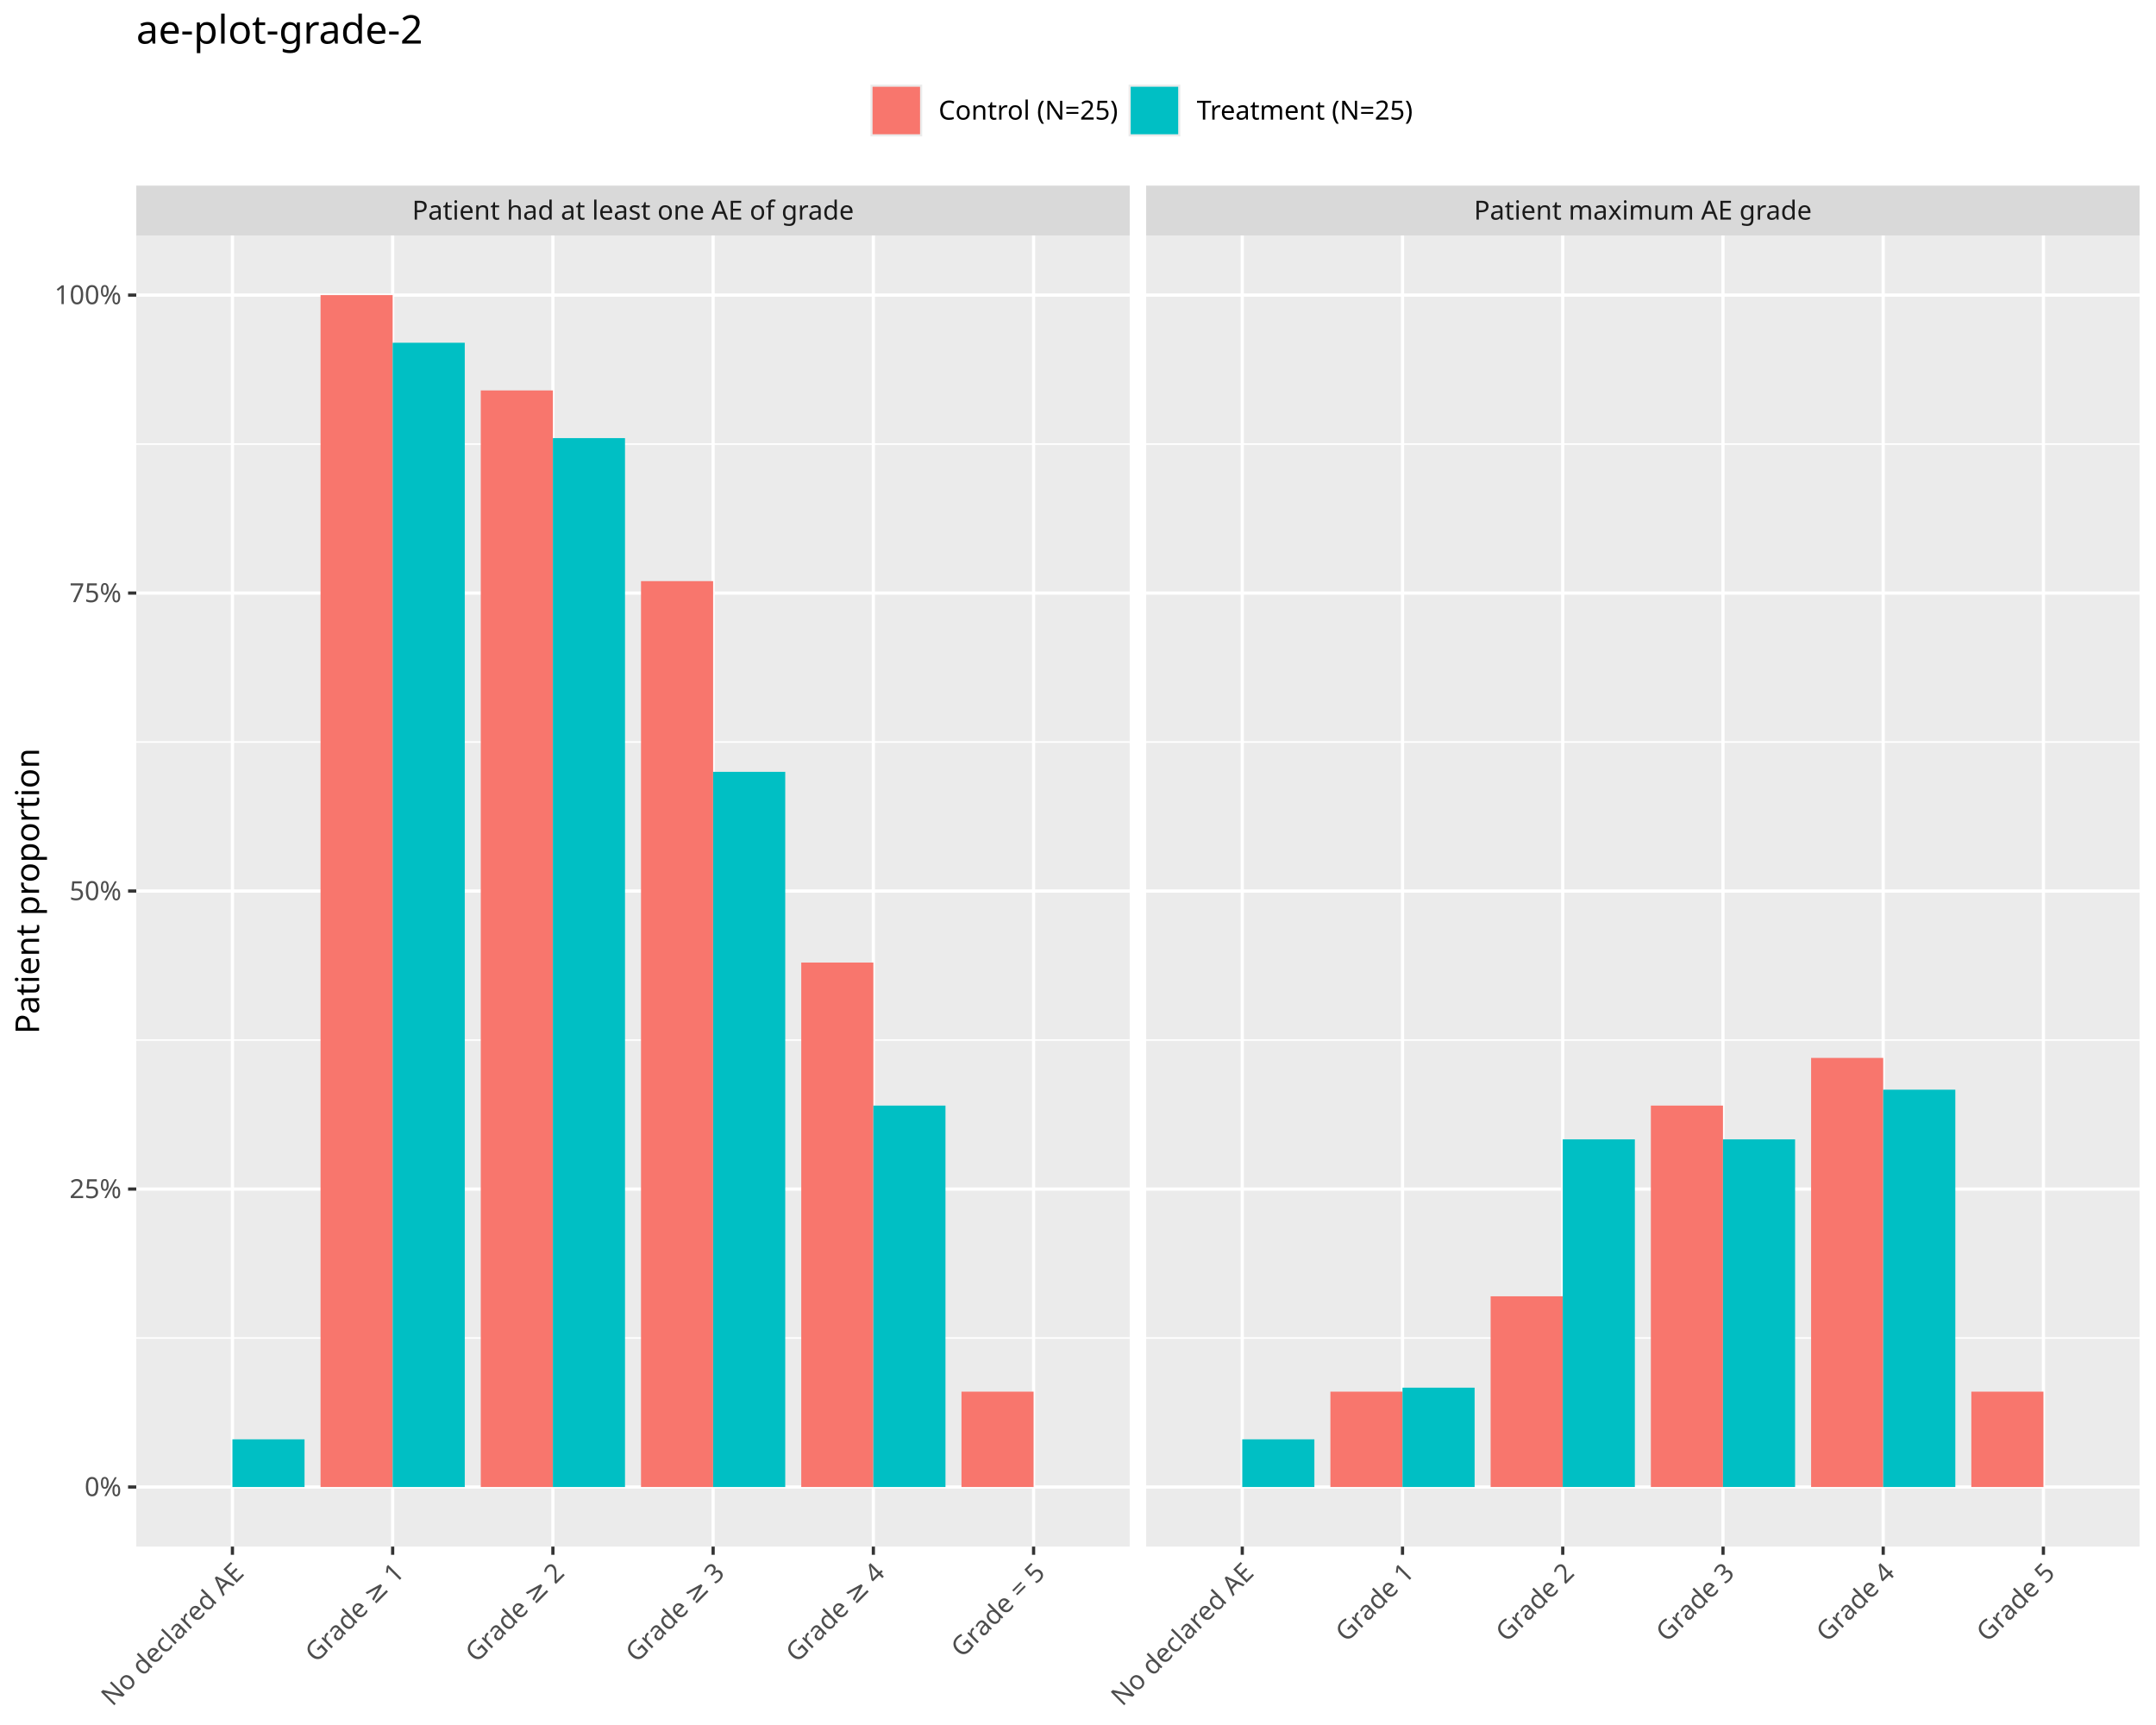
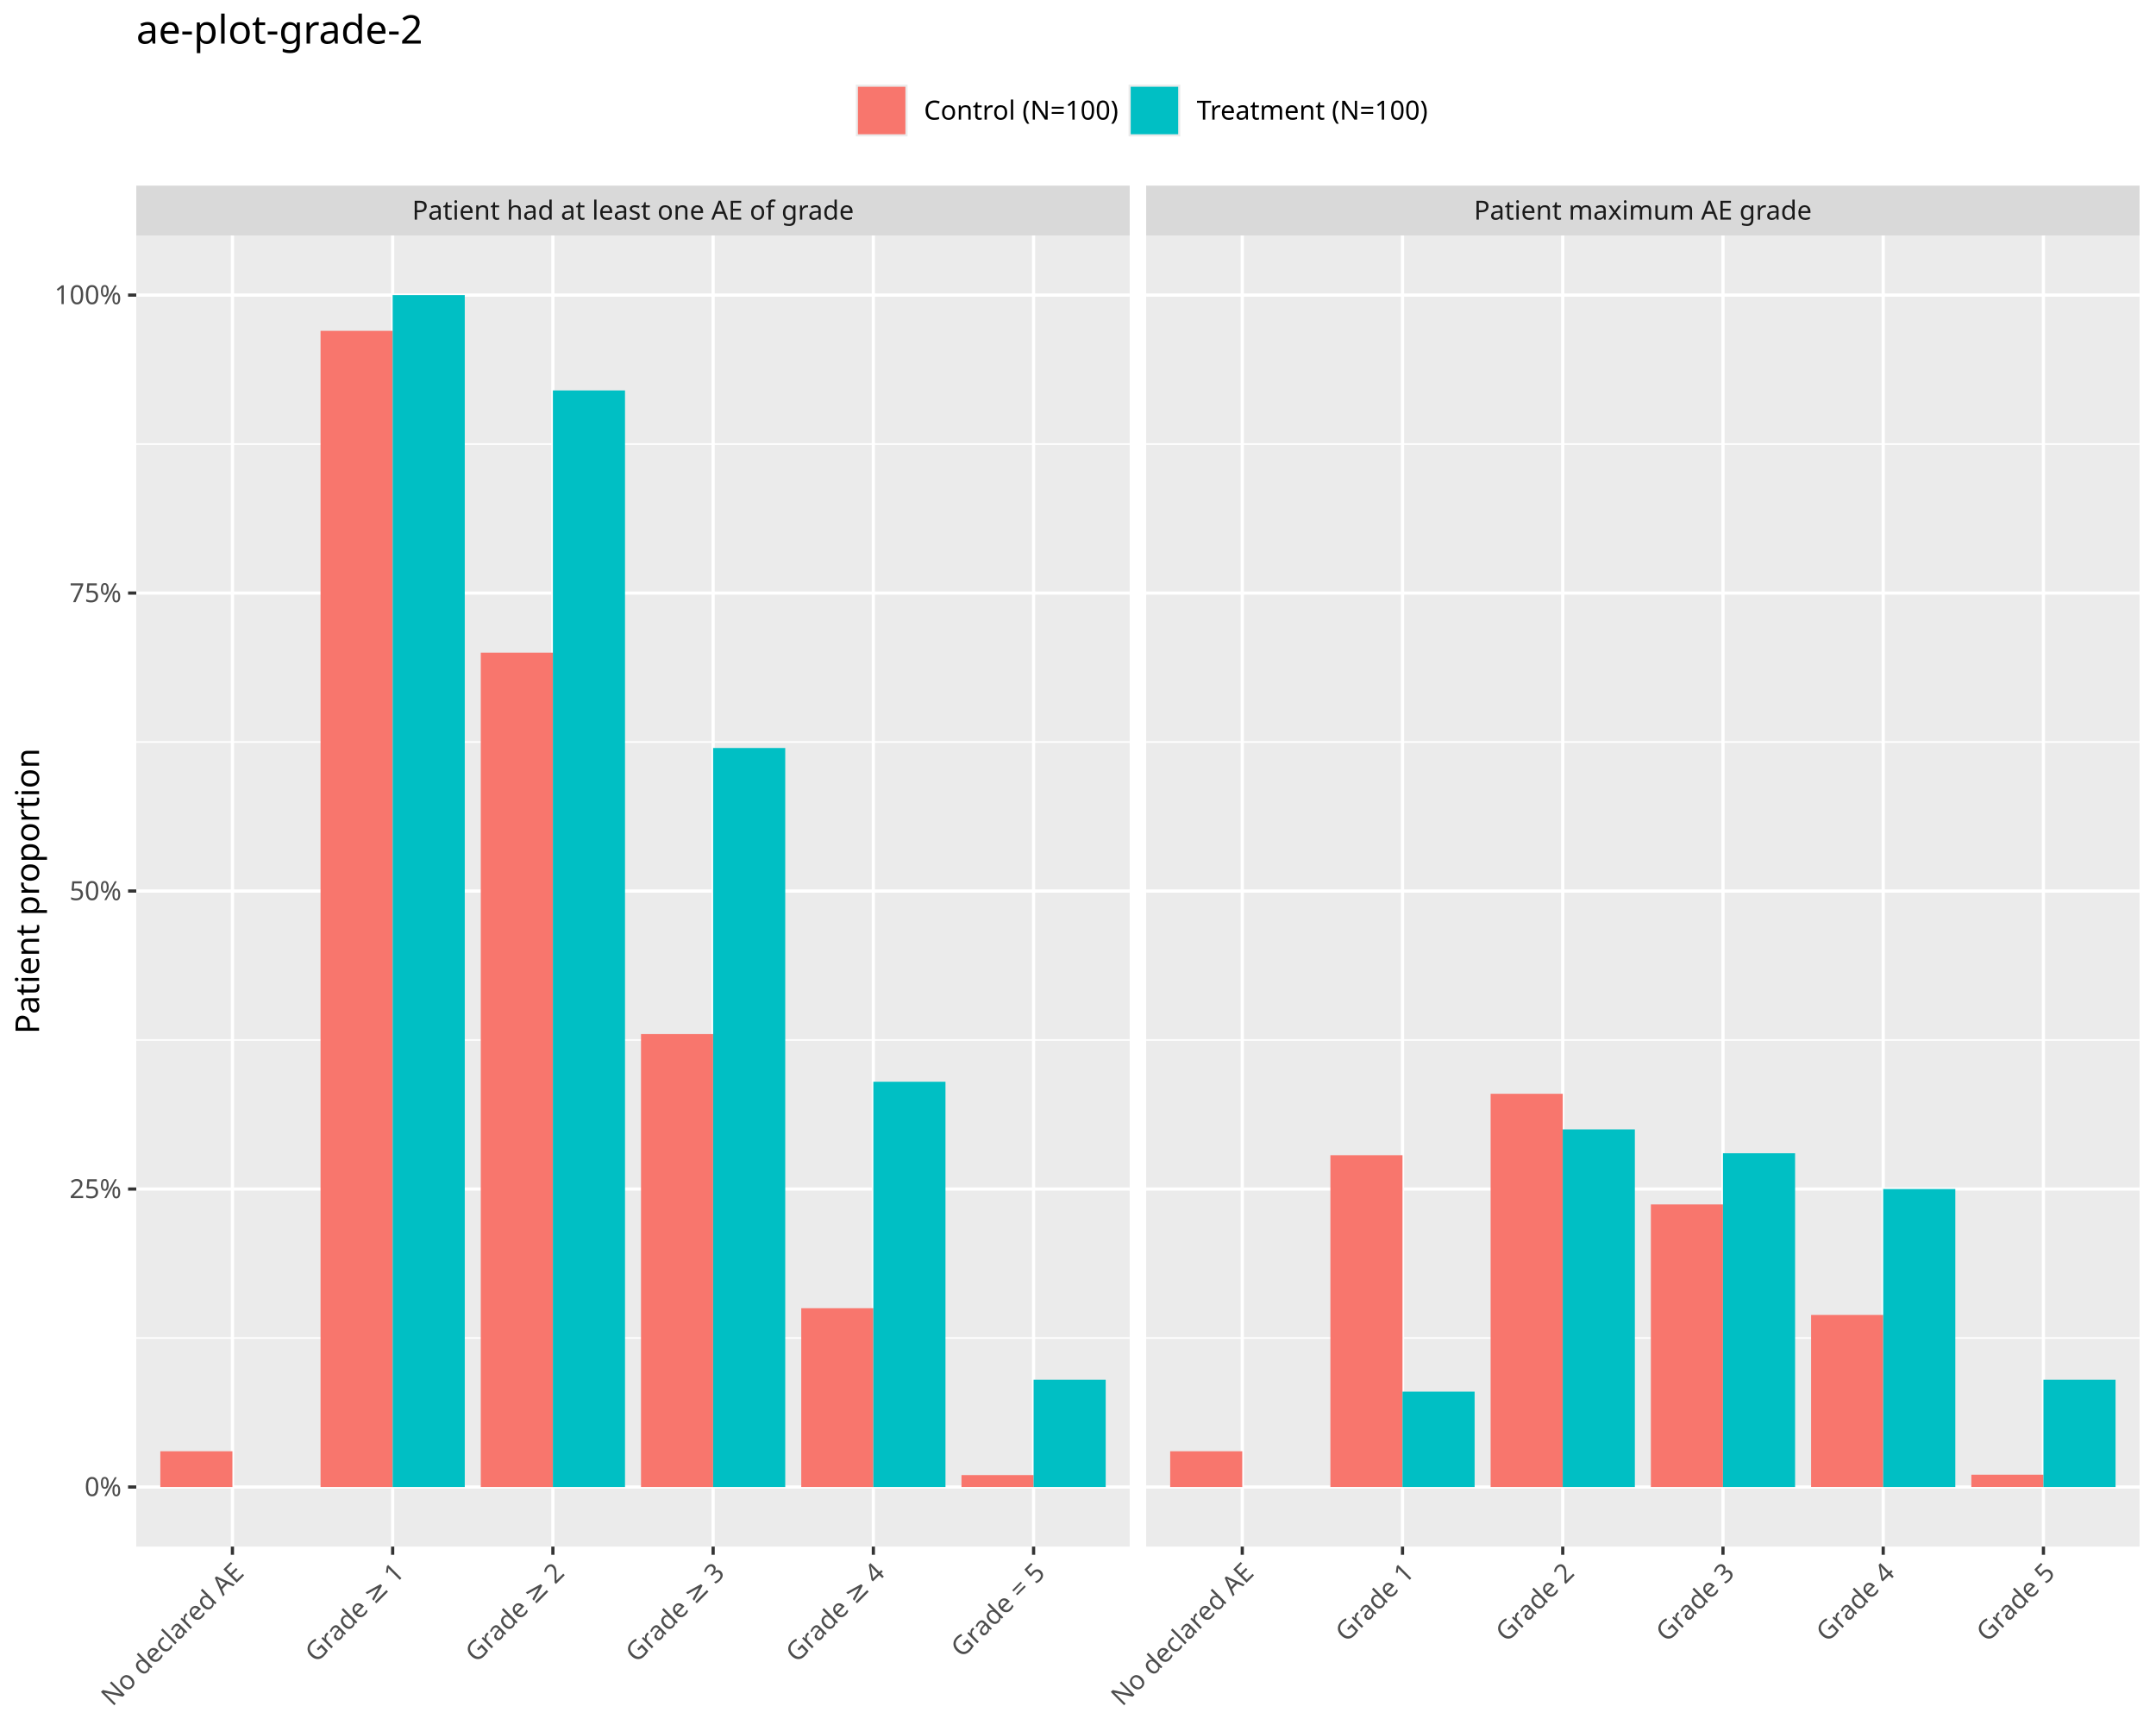
<svg xmlns="http://www.w3.org/2000/svg" class="svglite" data-engine-version="2.0" width="720.00pt" height="576.00pt" viewBox="0 0 720.00 576.00">
  <defs>
    <style type="text/css">
    .svglite line, .svglite polyline, .svglite polygon, .svglite path, .svglite rect, .svglite circle {
      fill: none;
      stroke: #000000;
      stroke-linecap: round;
      stroke-linejoin: round;
      stroke-miterlimit: 10.00;
    }
  </style>
  </defs>
  <rect width="100%" height="100%" style="stroke: none; fill: #FFFFFF;" />
  <defs>
    <clipPath id="cpMC4wMHw3MjAuMDB8MC4wMHw1NzYuMDA=">
      <rect x="0.00" y="0.00" width="720.00" height="576.00" />
    </clipPath>
  </defs>
  <g clip-path="url(#cpMC4wMHw3MjAuMDB8MC4wMHw1NzYuMDA=)">
    <rect x="0.00" y="0.00" width="720.00" height="576.00" style="stroke-width: 1.07; stroke: #FFFFFF; fill: #FFFFFF;" />
  </g>
  <defs>
    <clipPath id="cpNDUuNTF8Mzc3LjI4fDc4LjYzfDUxNi40Mw==">
      <rect x="45.51" y="78.63" width="331.76" height="437.79" />
    </clipPath>
  </defs>
  <g clip-path="url(#cpNDUuNTF8Mzc3LjI4fDc4LjYzfDUxNi40Mw==)">
    <rect x="45.51" y="78.63" width="331.76" height="437.79" style="stroke-width: 1.07; stroke: none; fill: #EBEBEB;" />
    <polyline points="45.51,446.78 377.28,446.78 " style="stroke-width: 0.53; stroke: #FFFFFF; stroke-linecap: butt;" />
    <polyline points="45.51,347.28 377.28,347.28 " style="stroke-width: 0.53; stroke: #FFFFFF; stroke-linecap: butt;" />
    <polyline points="45.51,247.78 377.28,247.78 " style="stroke-width: 0.53; stroke: #FFFFFF; stroke-linecap: butt;" />
    <polyline points="45.51,148.28 377.28,148.28 " style="stroke-width: 0.53; stroke: #FFFFFF; stroke-linecap: butt;" />
    <polyline points="45.51,496.53 377.28,496.53 " style="stroke-width: 1.07; stroke: #FFFFFF; stroke-linecap: butt;" />
    <polyline points="45.51,397.03 377.28,397.03 " style="stroke-width: 1.07; stroke: #FFFFFF; stroke-linecap: butt;" />
    <polyline points="45.51,297.53 377.28,297.53 " style="stroke-width: 1.07; stroke: #FFFFFF; stroke-linecap: butt;" />
    <polyline points="45.51,198.03 377.28,198.03 " style="stroke-width: 1.07; stroke: #FFFFFF; stroke-linecap: butt;" />
    <polyline points="45.51,98.53 377.28,98.53 " style="stroke-width: 1.07; stroke: #FFFFFF; stroke-linecap: butt;" />
    <polyline points="77.62,516.43 77.62,78.63 " style="stroke-width: 1.07; stroke: #FFFFFF; stroke-linecap: butt;" />
    <polyline points="131.13,516.43 131.13,78.63 " style="stroke-width: 1.07; stroke: #FFFFFF; stroke-linecap: butt;" />
    <polyline points="184.64,516.43 184.64,78.63 " style="stroke-width: 1.07; stroke: #FFFFFF; stroke-linecap: butt;" />
    <polyline points="238.15,516.43 238.15,78.63 " style="stroke-width: 1.07; stroke: #FFFFFF; stroke-linecap: butt;" />
    <polyline points="291.66,516.43 291.66,78.63 " style="stroke-width: 1.07; stroke: #FFFFFF; stroke-linecap: butt;" />
    <polyline points="345.17,516.43 345.17,78.63 " style="stroke-width: 1.07; stroke: #FFFFFF; stroke-linecap: butt;" />
-     <rect x="53.54" y="496.53" width="24.08" height="0.00" style="stroke-width: 1.07; stroke: none; stroke-linecap: butt; stroke-linejoin: miter; fill: #F8766D;" />
-     <rect x="77.62" y="480.61" width="24.08" height="15.92" style="stroke-width: 1.07; stroke: none; stroke-linecap: butt; stroke-linejoin: miter; fill: #00BFC4;" />
-     <rect x="107.05" y="98.53" width="24.08" height="398.00" style="stroke-width: 1.07; stroke: none; stroke-linecap: butt; stroke-linejoin: miter; fill: #F8766D;" />
-     <rect x="131.13" y="114.45" width="24.08" height="382.08" style="stroke-width: 1.07; stroke: none; stroke-linecap: butt; stroke-linejoin: miter; fill: #00BFC4;" />
-     <rect x="160.56" y="130.37" width="24.08" height="366.16" style="stroke-width: 1.07; stroke: none; stroke-linecap: butt; stroke-linejoin: miter; fill: #F8766D;" />
-     <rect x="184.64" y="146.29" width="24.08" height="350.24" style="stroke-width: 1.07; stroke: none; stroke-linecap: butt; stroke-linejoin: miter; fill: #00BFC4;" />
-     <rect x="214.07" y="194.05" width="24.08" height="302.48" style="stroke-width: 1.07; stroke: none; stroke-linecap: butt; stroke-linejoin: miter; fill: #F8766D;" />
-     <rect x="238.15" y="257.73" width="24.08" height="238.80" style="stroke-width: 1.07; stroke: none; stroke-linecap: butt; stroke-linejoin: miter; fill: #00BFC4;" />
-     <rect x="267.58" y="321.41" width="24.08" height="175.12" style="stroke-width: 1.07; stroke: none; stroke-linecap: butt; stroke-linejoin: miter; fill: #F8766D;" />
-     <rect x="291.66" y="369.17" width="24.08" height="127.36" style="stroke-width: 1.07; stroke: none; stroke-linecap: butt; stroke-linejoin: miter; fill: #00BFC4;" />
-     <rect x="321.09" y="464.69" width="24.08" height="31.84" style="stroke-width: 1.07; stroke: none; stroke-linecap: butt; stroke-linejoin: miter; fill: #F8766D;" />
-     <rect x="345.17" y="496.53" width="24.08" height="0.00" style="stroke-width: 1.07; stroke: none; stroke-linecap: butt; stroke-linejoin: miter; fill: #00BFC4;" />
+     <rect x="53.54" y="484.59" width="24.08" height="11.94" style="stroke-width: 1.07; stroke: none; stroke-linecap: butt; stroke-linejoin: miter; fill: #F8766D;" />
+     <rect x="77.62" y="496.53" width="24.08" height="0.00" style="stroke-width: 1.07; stroke: none; stroke-linecap: butt; stroke-linejoin: miter; fill: #00BFC4;" />
+     <rect x="107.05" y="110.47" width="24.08" height="386.06" style="stroke-width: 1.07; stroke: none; stroke-linecap: butt; stroke-linejoin: miter; fill: #F8766D;" />
+     <rect x="131.13" y="98.53" width="24.08" height="398.00" style="stroke-width: 1.07; stroke: none; stroke-linecap: butt; stroke-linejoin: miter; fill: #00BFC4;" />
+     <rect x="160.56" y="217.93" width="24.08" height="278.60" style="stroke-width: 1.07; stroke: none; stroke-linecap: butt; stroke-linejoin: miter; fill: #F8766D;" />
+     <rect x="184.64" y="130.37" width="24.08" height="366.16" style="stroke-width: 1.07; stroke: none; stroke-linecap: butt; stroke-linejoin: miter; fill: #00BFC4;" />
+     <rect x="214.07" y="345.29" width="24.08" height="151.24" style="stroke-width: 1.07; stroke: none; stroke-linecap: butt; stroke-linejoin: miter; fill: #F8766D;" />
+     <rect x="238.15" y="249.77" width="24.08" height="246.76" style="stroke-width: 1.07; stroke: none; stroke-linecap: butt; stroke-linejoin: miter; fill: #00BFC4;" />
+     <rect x="267.58" y="436.83" width="24.08" height="59.70" style="stroke-width: 1.07; stroke: none; stroke-linecap: butt; stroke-linejoin: miter; fill: #F8766D;" />
+     <rect x="291.66" y="361.21" width="24.08" height="135.32" style="stroke-width: 1.07; stroke: none; stroke-linecap: butt; stroke-linejoin: miter; fill: #00BFC4;" />
+     <rect x="321.09" y="492.55" width="24.08" height="3.98" style="stroke-width: 1.07; stroke: none; stroke-linecap: butt; stroke-linejoin: miter; fill: #F8766D;" />
+     <rect x="345.17" y="460.71" width="24.08" height="35.82" style="stroke-width: 1.07; stroke: none; stroke-linecap: butt; stroke-linejoin: miter; fill: #00BFC4;" />
  </g>
  <g clip-path="url(#cpMC4wMHw3MjAuMDB8MC4wMHw1NzYuMDA=)">
</g>
  <defs>
    <clipPath id="cpMzgyLjc2fDcxNC41Mnw3OC42M3w1MTYuNDM=">
      <rect x="382.76" y="78.63" width="331.76" height="437.79" />
    </clipPath>
  </defs>
  <g clip-path="url(#cpMzgyLjc2fDcxNC41Mnw3OC42M3w1MTYuNDM=)">
    <rect x="382.76" y="78.63" width="331.76" height="437.79" style="stroke-width: 1.07; stroke: none; fill: #EBEBEB;" />
    <polyline points="382.76,446.78 714.52,446.78 " style="stroke-width: 0.53; stroke: #FFFFFF; stroke-linecap: butt;" />
    <polyline points="382.76,347.28 714.52,347.28 " style="stroke-width: 0.53; stroke: #FFFFFF; stroke-linecap: butt;" />
    <polyline points="382.76,247.78 714.52,247.78 " style="stroke-width: 0.53; stroke: #FFFFFF; stroke-linecap: butt;" />
    <polyline points="382.76,148.28 714.52,148.28 " style="stroke-width: 0.53; stroke: #FFFFFF; stroke-linecap: butt;" />
    <polyline points="382.76,496.53 714.52,496.53 " style="stroke-width: 1.07; stroke: #FFFFFF; stroke-linecap: butt;" />
    <polyline points="382.76,397.03 714.52,397.03 " style="stroke-width: 1.07; stroke: #FFFFFF; stroke-linecap: butt;" />
    <polyline points="382.76,297.53 714.52,297.53 " style="stroke-width: 1.07; stroke: #FFFFFF; stroke-linecap: butt;" />
    <polyline points="382.76,198.03 714.52,198.03 " style="stroke-width: 1.07; stroke: #FFFFFF; stroke-linecap: butt;" />
    <polyline points="382.76,98.53 714.52,98.53 " style="stroke-width: 1.07; stroke: #FFFFFF; stroke-linecap: butt;" />
    <polyline points="414.86,516.43 414.86,78.63 " style="stroke-width: 1.07; stroke: #FFFFFF; stroke-linecap: butt;" />
    <polyline points="468.37,516.43 468.37,78.63 " style="stroke-width: 1.07; stroke: #FFFFFF; stroke-linecap: butt;" />
    <polyline points="521.88,516.43 521.88,78.63 " style="stroke-width: 1.07; stroke: #FFFFFF; stroke-linecap: butt;" />
    <polyline points="575.39,516.43 575.39,78.63 " style="stroke-width: 1.07; stroke: #FFFFFF; stroke-linecap: butt;" />
    <polyline points="628.90,516.43 628.90,78.63 " style="stroke-width: 1.07; stroke: #FFFFFF; stroke-linecap: butt;" />
    <polyline points="682.41,516.43 682.41,78.63 " style="stroke-width: 1.07; stroke: #FFFFFF; stroke-linecap: butt;" />
-     <rect x="390.78" y="496.53" width="24.08" height="0.00" style="stroke-width: 1.07; stroke: none; stroke-linecap: butt; stroke-linejoin: miter; fill: #F8766D;" />
-     <rect x="414.86" y="480.61" width="24.08" height="15.92" style="stroke-width: 1.07; stroke: none; stroke-linecap: butt; stroke-linejoin: miter; fill: #00BFC4;" />
-     <rect x="444.29" y="464.69" width="24.08" height="31.84" style="stroke-width: 1.07; stroke: none; stroke-linecap: butt; stroke-linejoin: miter; fill: #F8766D;" />
-     <rect x="468.37" y="463.36" width="24.08" height="33.17" style="stroke-width: 1.07; stroke: none; stroke-linecap: butt; stroke-linejoin: miter; fill: #00BFC4;" />
-     <rect x="497.80" y="432.85" width="24.08" height="63.68" style="stroke-width: 1.07; stroke: none; stroke-linecap: butt; stroke-linejoin: miter; fill: #F8766D;" />
-     <rect x="521.88" y="380.44" width="24.08" height="116.08" style="stroke-width: 1.07; stroke: none; stroke-linecap: butt; stroke-linejoin: miter; fill: #00BFC4;" />
-     <rect x="551.31" y="369.17" width="24.08" height="127.36" style="stroke-width: 1.07; stroke: none; stroke-linecap: butt; stroke-linejoin: miter; fill: #F8766D;" />
-     <rect x="575.39" y="380.44" width="24.08" height="116.08" style="stroke-width: 1.07; stroke: none; stroke-linecap: butt; stroke-linejoin: miter; fill: #00BFC4;" />
-     <rect x="604.82" y="353.25" width="24.08" height="143.28" style="stroke-width: 1.07; stroke: none; stroke-linecap: butt; stroke-linejoin: miter; fill: #F8766D;" />
-     <rect x="628.90" y="363.86" width="24.08" height="132.67" style="stroke-width: 1.07; stroke: none; stroke-linecap: butt; stroke-linejoin: miter; fill: #00BFC4;" />
-     <rect x="658.33" y="464.69" width="24.08" height="31.84" style="stroke-width: 1.07; stroke: none; stroke-linecap: butt; stroke-linejoin: miter; fill: #F8766D;" />
-     <rect x="682.41" y="496.53" width="24.08" height="0.00" style="stroke-width: 1.07; stroke: none; stroke-linecap: butt; stroke-linejoin: miter; fill: #00BFC4;" />
+     <rect x="390.78" y="484.59" width="24.08" height="11.94" style="stroke-width: 1.07; stroke: none; stroke-linecap: butt; stroke-linejoin: miter; fill: #F8766D;" />
+     <rect x="414.86" y="496.53" width="24.08" height="0.00" style="stroke-width: 1.07; stroke: none; stroke-linecap: butt; stroke-linejoin: miter; fill: #00BFC4;" />
+     <rect x="444.29" y="385.74" width="24.08" height="110.78" style="stroke-width: 1.07; stroke: none; stroke-linecap: butt; stroke-linejoin: miter; fill: #F8766D;" />
+     <rect x="468.37" y="464.69" width="24.08" height="31.84" style="stroke-width: 1.07; stroke: none; stroke-linecap: butt; stroke-linejoin: miter; fill: #00BFC4;" />
+     <rect x="497.80" y="365.23" width="24.08" height="131.30" style="stroke-width: 1.07; stroke: none; stroke-linecap: butt; stroke-linejoin: miter; fill: #F8766D;" />
+     <rect x="521.88" y="377.13" width="24.08" height="119.40" style="stroke-width: 1.07; stroke: none; stroke-linecap: butt; stroke-linejoin: miter; fill: #00BFC4;" />
+     <rect x="551.31" y="402.16" width="24.08" height="94.37" style="stroke-width: 1.07; stroke: none; stroke-linecap: butt; stroke-linejoin: miter; fill: #F8766D;" />
+     <rect x="575.39" y="385.09" width="24.08" height="111.44" style="stroke-width: 1.07; stroke: none; stroke-linecap: butt; stroke-linejoin: miter; fill: #00BFC4;" />
+     <rect x="604.82" y="439.08" width="24.08" height="57.44" style="stroke-width: 1.07; stroke: none; stroke-linecap: butt; stroke-linejoin: miter; fill: #F8766D;" />
+     <rect x="628.90" y="397.03" width="24.08" height="99.50" style="stroke-width: 1.07; stroke: none; stroke-linecap: butt; stroke-linejoin: miter; fill: #00BFC4;" />
+     <rect x="658.33" y="492.42" width="24.08" height="4.10" style="stroke-width: 1.07; stroke: none; stroke-linecap: butt; stroke-linejoin: miter; fill: #F8766D;" />
+     <rect x="682.41" y="460.71" width="24.08" height="35.82" style="stroke-width: 1.07; stroke: none; stroke-linecap: butt; stroke-linejoin: miter; fill: #00BFC4;" />
  </g>
  <g clip-path="url(#cpMC4wMHw3MjAuMDB8MC4wMHw1NzYuMDA=)">
</g>
  <defs>
    <clipPath id="cpNDUuNTF8Mzc3LjI4fDYxLjk4fDc4LjYz">
      <rect x="45.51" y="61.98" width="331.76" height="16.65" />
    </clipPath>
  </defs>
  <g clip-path="url(#cpNDUuNTF8Mzc3LjI4fDYxLjk4fDc4LjYz)">
    <rect x="45.51" y="61.98" width="331.76" height="16.65" style="stroke-width: 1.07; stroke: none; fill: #D9D9D9;" />
    <text x="211.40" y="73.33" text-anchor="middle" style="font-size: 8.80px; fill: #1A1A1A; font-family: sans;" textLength="141.40px" lengthAdjust="spacingAndGlyphs">Patient had at least one AE of grade</text>
  </g>
  <g clip-path="url(#cpMC4wMHw3MjAuMDB8MC4wMHw1NzYuMDA=)">
</g>
  <defs>
    <clipPath id="cpMzgyLjc2fDcxNC41Mnw2MS45OHw3OC42Mw==">
      <rect x="382.76" y="61.98" width="331.76" height="16.65" />
    </clipPath>
  </defs>
  <g clip-path="url(#cpMzgyLjc2fDcxNC41Mnw2MS45OHw3OC42Mw==)">
    <rect x="382.76" y="61.98" width="331.76" height="16.65" style="stroke-width: 1.07; stroke: none; fill: #D9D9D9;" />
    <text x="548.64" y="73.33" text-anchor="middle" style="font-size: 8.80px; fill: #1A1A1A; font-family: sans;" textLength="107.13px" lengthAdjust="spacingAndGlyphs">Patient maximum AE grade</text>
  </g>
  <g clip-path="url(#cpMC4wMHw3MjAuMDB8MC4wMHw1NzYuMDA=)">
    <polyline points="77.62,519.17 77.62,516.43 " style="stroke-width: 1.07; stroke: #333333; stroke-linecap: butt;" />
    <polyline points="131.13,519.17 131.13,516.43 " style="stroke-width: 1.07; stroke: #333333; stroke-linecap: butt;" />
    <polyline points="184.64,519.17 184.64,516.43 " style="stroke-width: 1.07; stroke: #333333; stroke-linecap: butt;" />
    <polyline points="238.15,519.17 238.15,516.43 " style="stroke-width: 1.07; stroke: #333333; stroke-linecap: butt;" />
    <polyline points="291.66,519.17 291.66,516.43 " style="stroke-width: 1.07; stroke: #333333; stroke-linecap: butt;" />
    <polyline points="345.17,519.17 345.17,516.43 " style="stroke-width: 1.07; stroke: #333333; stroke-linecap: butt;" />
    <text transform="translate(81.90,525.64) rotate(-45)" text-anchor="end" style="font-size: 8.80px; fill: #4D4D4D; font-family: sans;" textLength="61.64px" lengthAdjust="spacingAndGlyphs">No declared AE</text>
    <text transform="translate(135.41,525.64) rotate(-45)" text-anchor="end" style="font-size: 8.80px; fill: #4D4D4D; font-family: sans;" textLength="39.08px" lengthAdjust="spacingAndGlyphs">Grade ≥ 1</text>
    <text transform="translate(188.92,525.64) rotate(-45)" text-anchor="end" style="font-size: 8.80px; fill: #4D4D4D; font-family: sans;" textLength="39.08px" lengthAdjust="spacingAndGlyphs">Grade ≥ 2</text>
    <text transform="translate(242.43,525.64) rotate(-45)" text-anchor="end" style="font-size: 8.80px; fill: #4D4D4D; font-family: sans;" textLength="39.08px" lengthAdjust="spacingAndGlyphs">Grade ≥ 3</text>
    <text transform="translate(295.94,525.64) rotate(-45)" text-anchor="end" style="font-size: 8.80px; fill: #4D4D4D; font-family: sans;" textLength="39.08px" lengthAdjust="spacingAndGlyphs">Grade ≥ 4</text>
    <text transform="translate(349.45,525.64) rotate(-45)" text-anchor="end" style="font-size: 8.80px; fill: #4D4D4D; font-family: sans;" textLength="39.39px" lengthAdjust="spacingAndGlyphs">Grade = 5</text>
    <polyline points="414.86,519.17 414.86,516.43 " style="stroke-width: 1.07; stroke: #333333; stroke-linecap: butt;" />
    <polyline points="468.37,519.17 468.37,516.43 " style="stroke-width: 1.07; stroke: #333333; stroke-linecap: butt;" />
    <polyline points="521.88,519.17 521.88,516.43 " style="stroke-width: 1.07; stroke: #333333; stroke-linecap: butt;" />
    <polyline points="575.39,519.17 575.39,516.43 " style="stroke-width: 1.07; stroke: #333333; stroke-linecap: butt;" />
    <polyline points="628.90,519.17 628.90,516.43 " style="stroke-width: 1.07; stroke: #333333; stroke-linecap: butt;" />
    <polyline points="682.41,519.17 682.41,516.43 " style="stroke-width: 1.07; stroke: #333333; stroke-linecap: butt;" />
    <text transform="translate(419.15,525.64) rotate(-45)" text-anchor="end" style="font-size: 8.80px; fill: #4D4D4D; font-family: sans;" textLength="61.64px" lengthAdjust="spacingAndGlyphs">No declared AE</text>
    <text transform="translate(472.66,525.64) rotate(-45)" text-anchor="end" style="font-size: 8.80px; fill: #4D4D4D; font-family: sans;" textLength="31.80px" lengthAdjust="spacingAndGlyphs">Grade 1</text>
    <text transform="translate(526.17,525.64) rotate(-45)" text-anchor="end" style="font-size: 8.80px; fill: #4D4D4D; font-family: sans;" textLength="31.80px" lengthAdjust="spacingAndGlyphs">Grade 2</text>
    <text transform="translate(579.68,525.64) rotate(-45)" text-anchor="end" style="font-size: 8.80px; fill: #4D4D4D; font-family: sans;" textLength="31.80px" lengthAdjust="spacingAndGlyphs">Grade 3</text>
    <text transform="translate(633.19,525.64) rotate(-45)" text-anchor="end" style="font-size: 8.80px; fill: #4D4D4D; font-family: sans;" textLength="31.80px" lengthAdjust="spacingAndGlyphs">Grade 4</text>
    <text transform="translate(686.70,525.64) rotate(-45)" text-anchor="end" style="font-size: 8.80px; fill: #4D4D4D; font-family: sans;" textLength="31.80px" lengthAdjust="spacingAndGlyphs">Grade 5</text>
    <text x="40.58" y="499.55" text-anchor="end" style="font-size: 8.80px; fill: #4D4D4D; font-family: sans;" textLength="12.72px" lengthAdjust="spacingAndGlyphs">0%</text>
    <text x="40.58" y="400.06" text-anchor="end" style="font-size: 8.80px; fill: #4D4D4D; font-family: sans;" textLength="17.61px" lengthAdjust="spacingAndGlyphs">25%</text>
    <text x="40.58" y="300.56" text-anchor="end" style="font-size: 8.80px; fill: #4D4D4D; font-family: sans;" textLength="17.61px" lengthAdjust="spacingAndGlyphs">50%</text>
    <text x="40.58" y="201.06" text-anchor="end" style="font-size: 8.80px; fill: #4D4D4D; font-family: sans;" textLength="17.61px" lengthAdjust="spacingAndGlyphs">75%</text>
    <text x="40.58" y="101.56" text-anchor="end" style="font-size: 8.80px; fill: #4D4D4D; font-family: sans;" textLength="22.51px" lengthAdjust="spacingAndGlyphs">100%</text>
    <polyline points="42.77,496.53 45.51,496.53 " style="stroke-width: 1.07; stroke: #333333; stroke-linecap: butt;" />
    <polyline points="42.77,397.03 45.51,397.03 " style="stroke-width: 1.07; stroke: #333333; stroke-linecap: butt;" />
    <polyline points="42.77,297.53 45.51,297.53 " style="stroke-width: 1.07; stroke: #333333; stroke-linecap: butt;" />
    <polyline points="42.77,198.03 45.51,198.03 " style="stroke-width: 1.07; stroke: #333333; stroke-linecap: butt;" />
    <polyline points="42.77,98.53 45.51,98.53 " style="stroke-width: 1.07; stroke: #333333; stroke-linecap: butt;" />
    <text transform="translate(13.05,297.53) rotate(-90)" text-anchor="middle" style="font-size: 11.00px; font-family: sans;" textLength="86.84px" lengthAdjust="spacingAndGlyphs">Patient proportion</text>
-     <rect x="285.21" y="22.78" width="189.62" height="28.24" style="stroke-width: 1.07; stroke: none; fill: #FFFFFF;" />
-     <rect x="290.69" y="28.26" width="17.28" height="17.28" style="stroke-width: 1.07; stroke: none; fill: #EBEBEB;" />
-     <rect x="291.39" y="28.97" width="15.86" height="15.86" style="stroke-width: 1.07; stroke: none; stroke-linecap: butt; stroke-linejoin: miter; fill: #F8766D;" />
+     <rect x="280.31" y="22.78" width="199.41" height="28.24" style="stroke-width: 1.07; stroke: none; fill: #FFFFFF;" />
+     <rect x="285.79" y="28.26" width="17.28" height="17.28" style="stroke-width: 1.07; stroke: none; fill: #EBEBEB;" />
+     <rect x="286.50" y="28.97" width="15.86" height="15.86" style="stroke-width: 1.07; stroke: none; stroke-linecap: butt; stroke-linejoin: miter; fill: #F8766D;" />
    <rect x="376.89" y="28.26" width="17.28" height="17.28" style="stroke-width: 1.07; stroke: none; fill: #EBEBEB;" />
    <rect x="377.60" y="28.97" width="15.86" height="15.86" style="stroke-width: 1.07; stroke: none; stroke-linecap: butt; stroke-linejoin: miter; fill: #00BFC4;" />
-     <text x="313.44" y="39.93" style="font-size: 8.80px; font-family: sans;" textLength="57.96px" lengthAdjust="spacingAndGlyphs">Control (N=25)</text>
-     <text x="399.65" y="39.93" style="font-size: 8.80px; font-family: sans;" textLength="69.70px" lengthAdjust="spacingAndGlyphs">Treatment (N=25)</text>
+     <text x="308.55" y="39.93" style="font-size: 8.80px; font-family: sans;" textLength="62.86px" lengthAdjust="spacingAndGlyphs">Control (N=100)</text>
+     <text x="399.65" y="39.93" style="font-size: 8.80px; font-family: sans;" textLength="74.60px" lengthAdjust="spacingAndGlyphs">Treatment (N=100)</text>
    <text x="45.51" y="14.56" style="font-size: 13.20px; font-family: sans;" textLength="90.26px" lengthAdjust="spacingAndGlyphs">ae-plot-grade-2</text>
  </g>
</svg>
